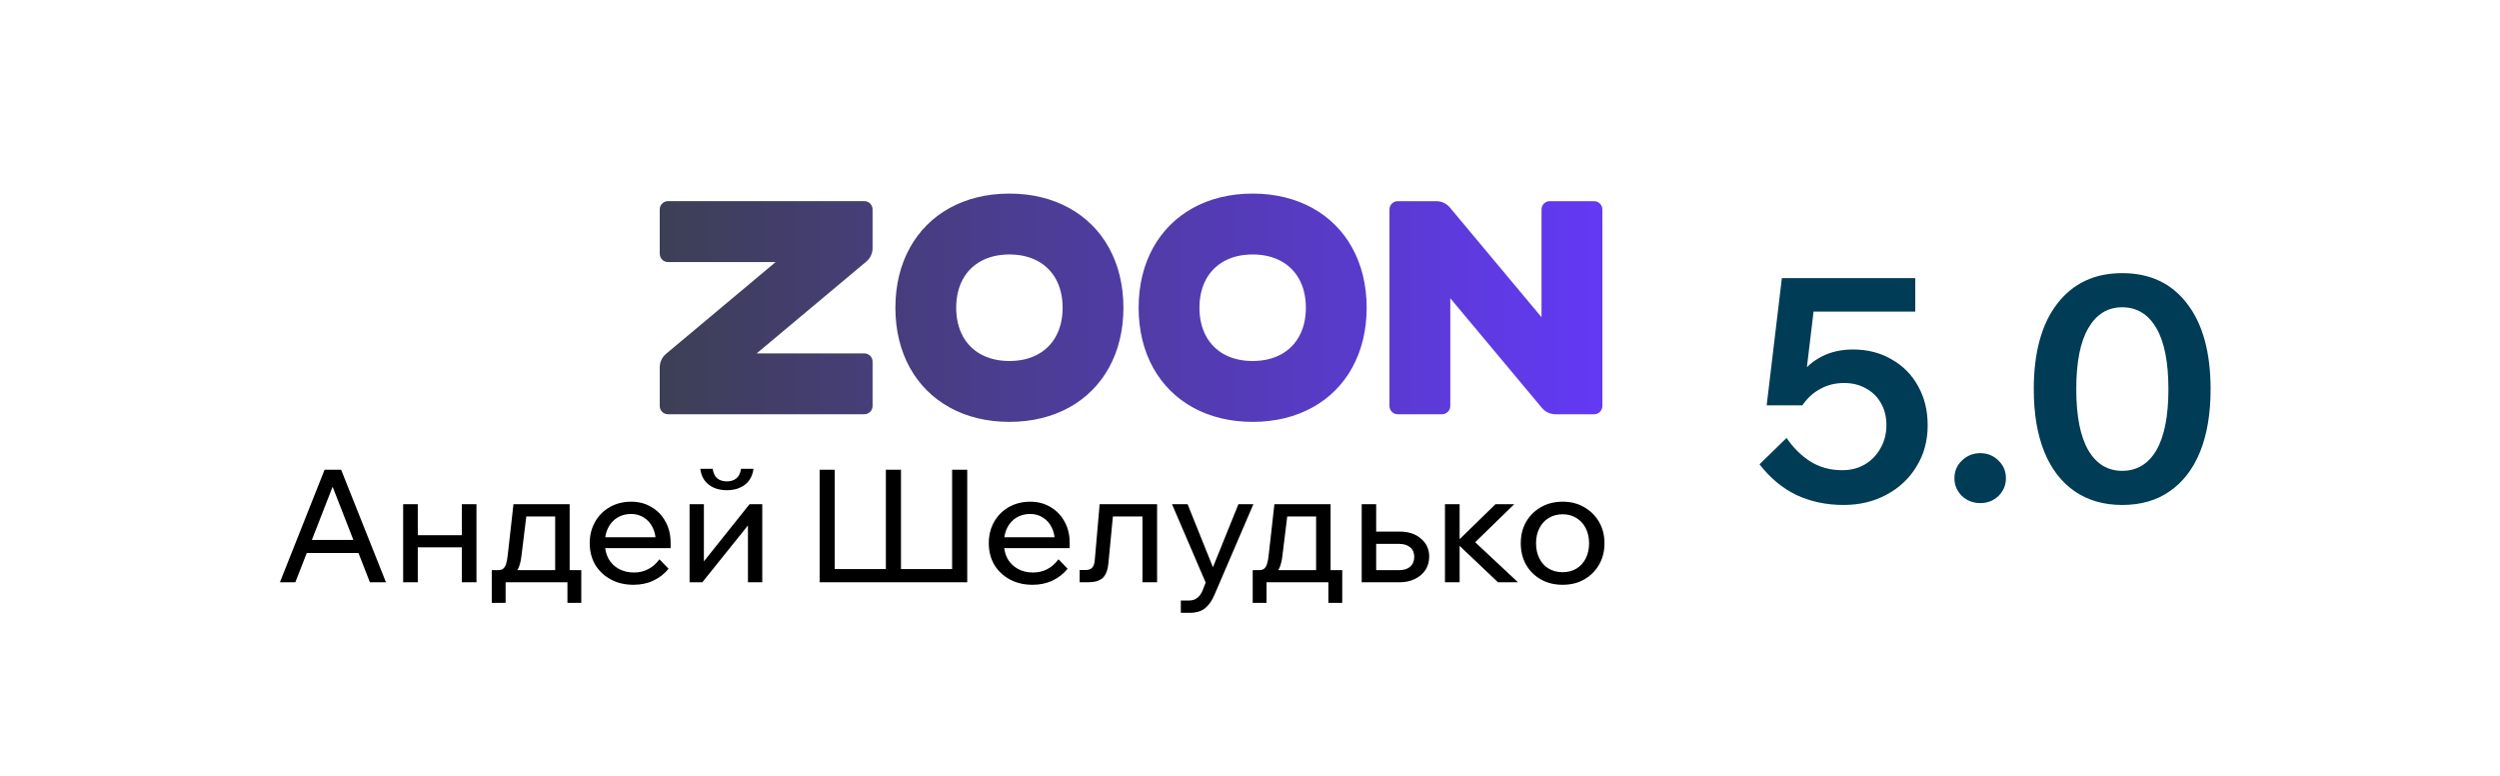
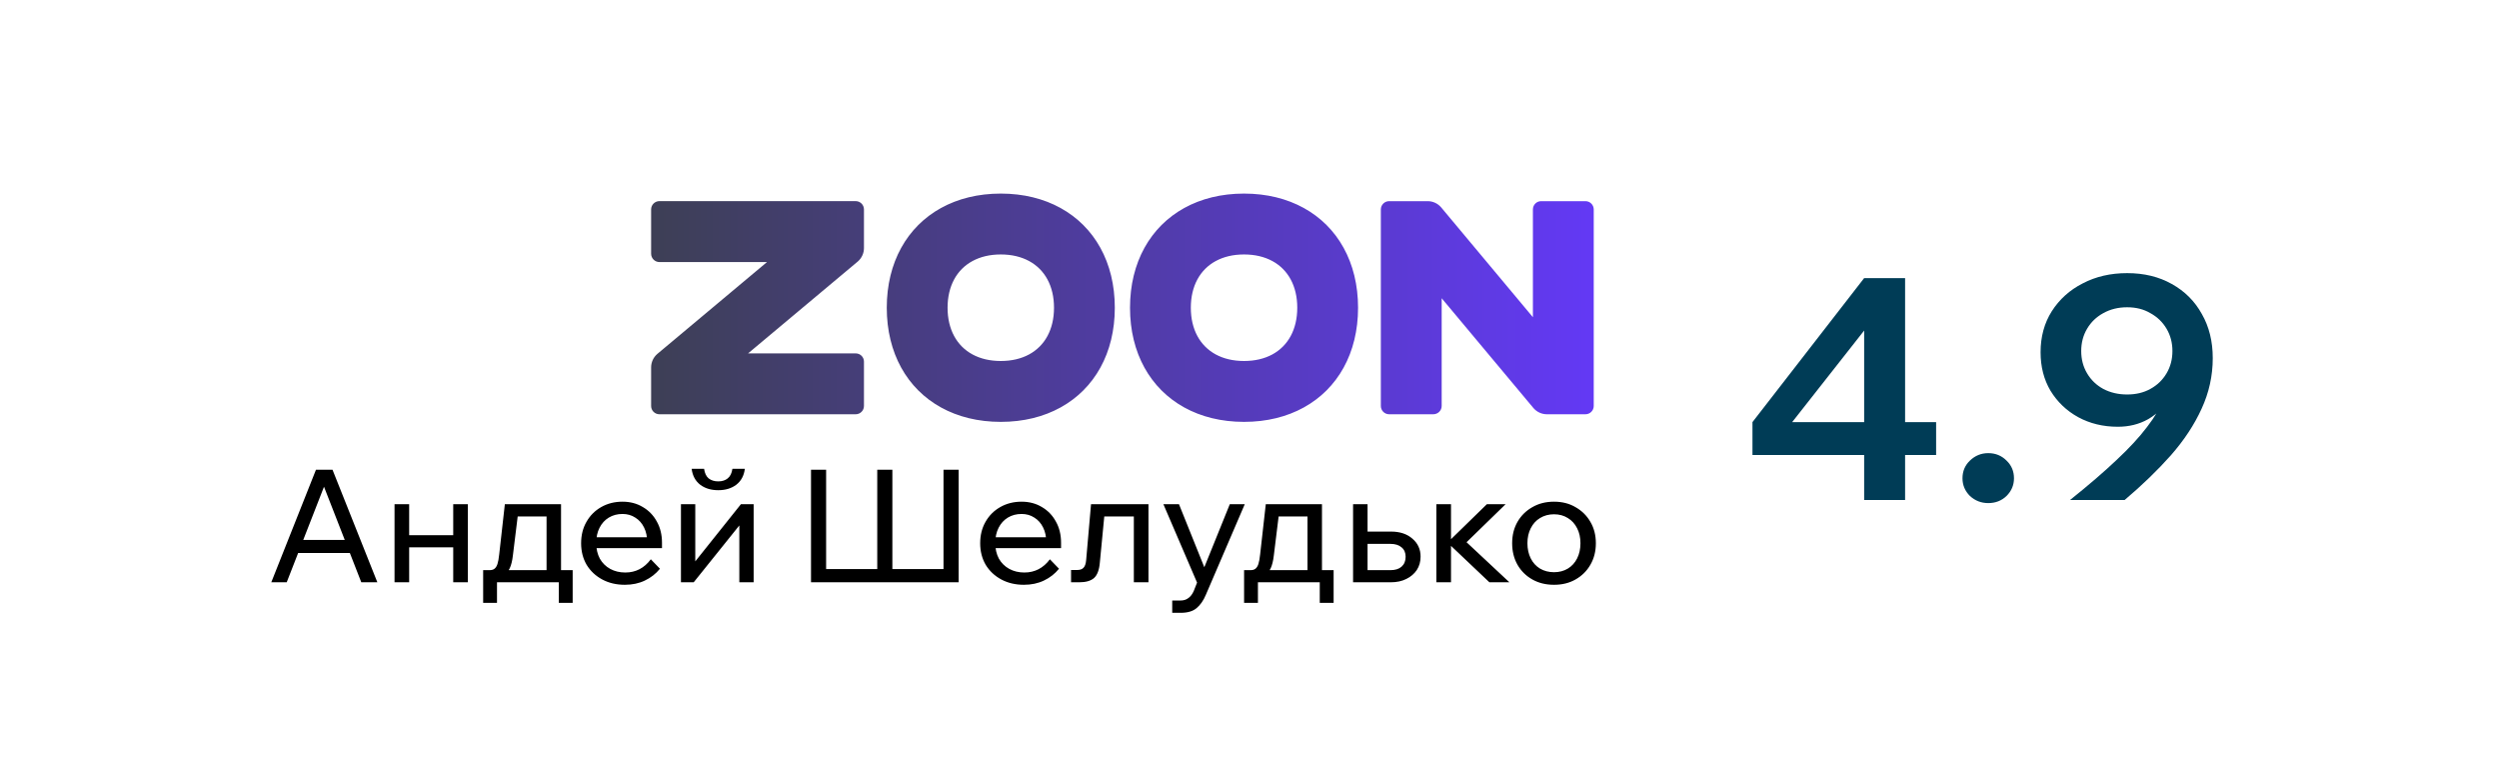
<svg xmlns="http://www.w3.org/2000/svg" width="145" height="45" viewBox="0 0 145 45" fill="none">
-   <path d="M38.76 11.666H50.15C50.415 11.666 50.63 11.881 50.63 12.147V14.388C50.63 14.687 50.5 14.969 50.275 15.165L43.906 20.497H50.15C50.415 20.497 50.63 20.708 50.63 20.974V23.547C50.63 23.812 50.415 24.027 50.15 24.027H38.76C38.495 24.027 38.28 23.812 38.28 23.547V21.309C38.28 21.011 38.409 20.728 38.635 20.532L45.004 15.2H38.76C38.495 15.2 38.28 14.98 38.28 14.715V12.147C38.28 11.881 38.495 11.666 38.76 11.666ZM58.569 11.228C59.886 11.228 61.06 11.524 62.04 12.066C63.02 12.607 63.807 13.394 64.348 14.375C64.889 15.356 65.185 16.531 65.185 17.849C65.185 19.166 64.889 20.341 64.348 21.322C63.807 22.303 63.02 23.09 62.04 23.631C61.06 24.173 59.886 24.469 58.569 24.469C57.252 24.469 56.078 24.173 55.098 23.631C54.118 23.09 53.331 22.303 52.79 21.322C52.249 20.341 51.953 19.166 51.953 17.849C51.953 16.531 52.249 15.356 52.79 14.375C53.331 13.394 54.118 12.607 55.098 12.066C56.078 11.524 57.252 11.228 58.569 11.228ZM58.569 14.759C57.939 14.759 57.386 14.892 56.929 15.14C56.471 15.387 56.109 15.749 55.862 16.207C55.615 16.665 55.481 17.218 55.481 17.849C55.481 18.479 55.615 19.032 55.862 19.49C56.109 19.948 56.471 20.31 56.929 20.558C57.386 20.805 57.939 20.938 58.569 20.938C59.199 20.938 59.752 20.805 60.209 20.558C60.667 20.31 61.029 19.948 61.276 19.49C61.523 19.032 61.657 18.479 61.657 17.849C61.657 17.218 61.523 16.665 61.276 16.207C61.029 15.749 60.667 15.387 60.209 15.14C59.752 14.892 59.199 14.759 58.569 14.759ZM72.683 11.228C74 11.228 75.174 11.524 76.154 12.066C77.135 12.607 77.921 13.394 78.462 14.375C79.003 15.356 79.299 16.531 79.299 17.849C79.299 19.166 79.003 20.341 78.462 21.322C77.921 22.303 77.135 23.09 76.154 23.631C75.174 24.173 74 24.469 72.683 24.469C71.366 24.469 70.192 24.173 69.212 23.631C68.232 23.09 67.446 22.303 66.904 21.322C66.363 20.341 66.067 19.166 66.067 17.849C66.067 16.531 66.363 15.356 66.904 14.375C67.446 13.394 68.232 12.607 69.212 12.066C70.192 11.524 71.366 11.228 72.683 11.228ZM72.683 14.759C72.053 14.759 71.5 14.892 71.043 15.14C70.585 15.387 70.224 15.749 69.976 16.207C69.729 16.665 69.596 17.218 69.596 17.849C69.596 18.479 69.729 19.032 69.976 19.49C70.224 19.948 70.585 20.31 71.043 20.558C71.5 20.805 72.053 20.938 72.683 20.938C73.313 20.938 73.866 20.805 74.324 20.558C74.781 20.31 75.143 19.948 75.39 19.49C75.638 19.032 75.771 18.479 75.771 17.849C75.771 17.218 75.638 16.665 75.39 16.207C75.143 15.749 74.781 15.387 74.324 15.14C73.866 14.892 73.313 14.759 72.683 14.759ZM92.974 12.148V23.547C92.974 23.812 92.759 24.027 92.494 24.027H90.255C89.957 24.027 89.675 23.898 89.479 23.672L84.151 17.299V23.547C84.151 23.812 83.931 24.027 83.666 24.027H81.101C80.836 24.027 80.621 23.812 80.621 23.547V12.148C80.621 11.883 80.836 11.668 81.101 11.668H83.34C83.638 11.668 83.92 11.797 84.116 12.023L89.444 18.398V12.148C89.444 11.883 89.655 11.668 89.92 11.668H92.494C92.759 11.668 92.974 11.883 92.974 12.148Z" fill="url(#paint0_linear_2009_1956)" />
-   <path d="M21.116 32.074H17.465V31.316H21.116V32.074ZM22.395 33.772H21.463L19.135 27.81H19.464L17.136 33.772H16.241L18.834 27.244H19.793L22.395 33.772ZM26.797 33.772V29.244H27.646V33.772H26.797ZM23.392 33.772V29.244H24.241V33.772H23.392ZM23.803 31.745V31.043H27.272V31.745H23.803ZM28.734 33.462V33.069H28.899C29.026 33.069 29.124 33.042 29.191 32.987C29.264 32.932 29.322 32.841 29.364 32.713C29.407 32.579 29.44 32.394 29.465 32.156L29.793 29.244H33.053V33.352H32.213V29.399L32.806 29.956H29.93L30.606 29.399L30.259 32.22C30.223 32.531 30.162 32.777 30.076 32.96C29.997 33.136 29.879 33.264 29.72 33.343C29.562 33.422 29.346 33.462 29.072 33.462H28.734ZM28.534 34.968V33.069H33.728V34.968H32.925V33.234L33.455 33.772H29.017L29.337 33.234V34.968H28.534ZM38.263 32.439L38.792 32.987C38.555 33.279 38.263 33.508 37.916 33.672C37.575 33.836 37.188 33.918 36.756 33.918C36.263 33.918 35.825 33.815 35.441 33.608C35.058 33.401 34.757 33.118 34.538 32.759C34.325 32.394 34.218 31.977 34.218 31.508C34.218 31.039 34.322 30.625 34.529 30.266C34.736 29.901 35.022 29.615 35.387 29.408C35.752 29.201 36.163 29.098 36.619 29.098C37.064 29.098 37.456 29.201 37.797 29.408C38.144 29.609 38.415 29.889 38.61 30.248C38.81 30.601 38.911 31.012 38.911 31.481V31.535H38.053V31.453C38.053 31.125 37.992 30.839 37.87 30.595C37.748 30.346 37.578 30.154 37.359 30.02C37.146 29.88 36.899 29.81 36.619 29.81C36.321 29.81 36.056 29.88 35.825 30.02C35.594 30.16 35.414 30.358 35.286 30.613C35.158 30.863 35.095 31.158 35.095 31.499C35.095 31.84 35.165 32.141 35.305 32.403C35.451 32.658 35.651 32.856 35.907 32.996C36.163 33.136 36.455 33.206 36.784 33.206C37.386 33.206 37.879 32.951 38.263 32.439ZM38.911 31.791H34.848V31.161H38.765L38.911 31.481V31.791ZM40.011 33.772V29.244H40.842V32.658L40.778 32.64L43.49 29.244H44.229V33.772H43.398V30.358L43.471 30.385L40.751 33.772H40.011ZM42.175 28.431C41.755 28.431 41.405 28.325 41.125 28.112C40.845 27.893 40.681 27.585 40.632 27.19H41.353C41.39 27.445 41.478 27.631 41.618 27.747C41.764 27.862 41.95 27.92 42.175 27.92C42.4 27.92 42.583 27.862 42.723 27.747C42.869 27.631 42.96 27.445 42.997 27.19H43.718C43.669 27.585 43.505 27.893 43.225 28.112C42.945 28.325 42.595 28.431 42.175 28.431ZM47.558 33.772V27.244H48.434V33.59L47.941 33.005H51.748L51.401 33.59V27.244H52.278V33.59L51.931 33.005H55.738L55.245 33.59V27.244H56.122V33.772H47.558ZM61.418 32.439L61.947 32.987C61.71 33.279 61.418 33.508 61.071 33.672C60.73 33.836 60.343 33.918 59.911 33.918C59.418 33.918 58.98 33.815 58.596 33.608C58.213 33.401 57.912 33.118 57.693 32.759C57.48 32.394 57.373 31.977 57.373 31.508C57.373 31.039 57.477 30.625 57.683 30.266C57.89 29.901 58.176 29.615 58.542 29.408C58.907 29.201 59.318 29.098 59.774 29.098C60.218 29.098 60.611 29.201 60.952 29.408C61.299 29.609 61.57 29.889 61.764 30.248C61.965 30.601 62.066 31.012 62.066 31.481V31.535H61.208V31.453C61.208 31.125 61.147 30.839 61.025 30.595C60.903 30.346 60.733 30.154 60.514 30.02C60.301 29.88 60.054 29.81 59.774 29.81C59.476 29.81 59.211 29.88 58.98 30.02C58.749 30.16 58.569 30.358 58.441 30.613C58.313 30.863 58.249 31.158 58.249 31.499C58.249 31.84 58.319 32.141 58.459 32.403C58.606 32.658 58.806 32.856 59.062 32.996C59.318 33.136 59.61 33.206 59.938 33.206C60.541 33.206 61.034 32.951 61.418 32.439ZM62.066 31.791H58.003V31.161H61.92L62.066 31.481V31.791ZM62.646 33.772V33.06H62.993C63.163 33.06 63.288 33.018 63.367 32.932C63.452 32.847 63.504 32.698 63.522 32.485L63.805 29.244H67.138V33.772H66.289V29.399L66.891 29.956H63.97L64.627 29.399L64.317 32.631C64.28 33.057 64.167 33.355 63.979 33.526C63.79 33.69 63.507 33.772 63.13 33.772H62.646ZM71.857 29.244H72.725L70.469 34.494C70.329 34.828 70.15 35.087 69.931 35.27C69.718 35.452 69.41 35.544 69.009 35.544H68.516V34.831H68.99C69.179 34.831 69.334 34.783 69.456 34.685C69.584 34.594 69.687 34.457 69.766 34.275L69.958 33.791L68.004 29.244H68.908L70.542 33.307H70.214L71.857 29.244ZM72.886 33.462V33.069H73.051C73.179 33.069 73.276 33.042 73.343 32.987C73.416 32.932 73.474 32.841 73.516 32.713C73.559 32.579 73.593 32.394 73.617 32.156L73.945 29.244H77.205V33.352H76.365V29.399L76.958 29.956H74.082L74.758 29.399L74.411 32.22C74.375 32.531 74.314 32.777 74.229 32.96C74.149 33.136 74.031 33.264 73.873 33.343C73.714 33.422 73.498 33.462 73.224 33.462H72.886ZM72.686 34.968V33.069H77.881V34.968H77.077V33.234L77.607 33.772H73.169L73.489 33.234V34.968H72.686ZM79.01 33.772V29.244H79.85V33.645L79.293 33.069H81.174C81.454 33.069 81.67 33.002 81.822 32.868C81.98 32.728 82.059 32.537 82.059 32.293C82.059 32.056 81.98 31.873 81.822 31.745C81.67 31.612 81.454 31.545 81.174 31.545H79.43V30.832H81.21C81.728 30.832 82.141 30.969 82.452 31.243C82.768 31.511 82.927 31.858 82.927 32.284C82.927 32.576 82.854 32.835 82.708 33.06C82.561 33.279 82.358 33.453 82.096 33.581C81.84 33.708 81.545 33.772 81.21 33.772H79.01ZM86.919 33.772L84.445 31.426H84.536L86.773 29.244H87.86L85.431 31.608L85.257 31.134L88.079 33.772H86.919ZM83.842 33.772V29.244H84.692V33.772H83.842ZM90.669 33.918C90.194 33.918 89.774 33.815 89.409 33.608C89.044 33.401 88.758 33.118 88.551 32.759C88.344 32.394 88.24 31.977 88.24 31.508C88.24 31.039 88.344 30.625 88.551 30.266C88.758 29.907 89.044 29.624 89.409 29.417C89.774 29.204 90.194 29.098 90.669 29.098C91.144 29.098 91.561 29.204 91.92 29.417C92.285 29.624 92.571 29.907 92.778 30.266C92.991 30.625 93.097 31.039 93.097 31.508C93.097 31.977 92.991 32.394 92.778 32.759C92.571 33.118 92.285 33.401 91.92 33.608C91.561 33.815 91.144 33.918 90.669 33.918ZM90.669 33.188C90.973 33.188 91.241 33.118 91.472 32.978C91.704 32.838 91.883 32.64 92.011 32.385C92.139 32.129 92.203 31.837 92.203 31.508C92.203 31.179 92.139 30.89 92.011 30.641C91.883 30.385 91.704 30.187 91.472 30.047C91.241 29.901 90.973 29.828 90.669 29.828C90.365 29.828 90.094 29.901 89.856 30.047C89.625 30.187 89.445 30.385 89.318 30.641C89.19 30.89 89.126 31.179 89.126 31.508C89.126 31.837 89.19 32.129 89.318 32.385C89.445 32.64 89.625 32.838 89.856 32.978C90.094 33.118 90.365 33.188 90.669 33.188Z" fill="black" />
-   <path d="M103.66 25.4C104.056 25.976 104.518 26.432 105.046 26.768C105.586 27.104 106.204 27.272 106.9 27.272C107.392 27.272 107.83 27.158 108.214 26.93C108.598 26.702 108.898 26.39 109.114 25.994C109.342 25.598 109.456 25.154 109.456 24.662C109.456 24.182 109.354 23.762 109.15 23.402C108.946 23.03 108.658 22.742 108.286 22.538C107.914 22.322 107.488 22.214 107.008 22.214C106.492 22.214 106.03 22.328 105.622 22.556C105.214 22.772 104.866 23.09 104.578 23.51L103.768 23.456C103.876 22.832 104.092 22.28 104.416 21.8C104.752 21.32 105.178 20.948 105.694 20.684C106.222 20.408 106.828 20.27 107.512 20.27C108.364 20.27 109.114 20.462 109.762 20.846C110.422 21.218 110.932 21.734 111.292 22.394C111.664 23.054 111.85 23.81 111.85 24.662C111.85 25.562 111.634 26.36 111.202 27.056C110.782 27.752 110.2 28.298 109.456 28.694C108.724 29.09 107.896 29.288 106.972 29.288C105.976 29.288 105.064 29.096 104.236 28.712C103.42 28.316 102.706 27.722 102.094 26.93L103.66 25.4ZM111.13 18.074H104.29L105.37 16.886L104.578 23.51H102.508L103.39 16.13H111.13V18.074ZM116.391 27.74C116.391 28.136 116.247 28.478 115.959 28.766C115.671 29.042 115.317 29.18 114.897 29.18C114.489 29.18 114.135 29.042 113.835 28.766C113.547 28.478 113.403 28.136 113.403 27.74C113.403 27.332 113.547 26.99 113.835 26.714C114.135 26.426 114.489 26.282 114.897 26.282C115.317 26.282 115.671 26.426 115.959 26.714C116.247 26.99 116.391 27.332 116.391 27.74ZM123.136 29.288C122.068 29.288 121.15 29.024 120.382 28.496C119.614 27.968 119.026 27.206 118.618 26.21C118.21 25.202 118.006 23.99 118.006 22.574C118.006 20.438 118.462 18.782 119.374 17.606C120.286 16.43 121.54 15.842 123.136 15.842C124.744 15.842 125.998 16.43 126.898 17.606C127.81 18.782 128.266 20.438 128.266 22.574C128.266 23.99 128.062 25.202 127.654 26.21C127.246 27.206 126.658 27.968 125.89 28.496C125.134 29.024 124.216 29.288 123.136 29.288ZM123.136 27.308C123.988 27.308 124.648 26.912 125.116 26.12C125.584 25.316 125.818 24.134 125.818 22.574C125.818 21.002 125.584 19.82 125.116 19.028C124.648 18.224 123.988 17.822 123.136 17.822C122.296 17.822 121.642 18.224 121.174 19.028C120.706 19.82 120.472 21.002 120.472 22.574C120.472 24.134 120.706 25.316 121.174 26.12C121.642 26.912 122.296 27.308 123.136 27.308Z" fill="#003C56" />
+   <path d="M38.26 11.666H49.65C49.915 11.666 50.13 11.881 50.13 12.147V14.388C50.13 14.687 50 14.969 49.775 15.165L43.406 20.497H49.65C49.915 20.497 50.13 20.708 50.13 20.974V23.547C50.13 23.812 49.915 24.027 49.65 24.027H38.26C37.995 24.027 37.78 23.812 37.78 23.547V21.309C37.78 21.011 37.909 20.728 38.135 20.532L44.504 15.2H38.26C37.995 15.2 37.78 14.98 37.78 14.715V12.147C37.78 11.881 37.995 11.666 38.26 11.666ZM58.069 11.228C59.386 11.228 60.56 11.524 61.54 12.066C62.52 12.607 63.307 13.394 63.848 14.375C64.389 15.356 64.685 16.531 64.685 17.849C64.685 19.166 64.389 20.341 63.848 21.322C63.307 22.303 62.52 23.09 61.54 23.631C60.56 24.173 59.386 24.469 58.069 24.469C56.752 24.469 55.578 24.173 54.598 23.631C53.618 23.09 52.831 22.303 52.29 21.322C51.749 20.341 51.453 19.166 51.453 17.849C51.453 16.531 51.749 15.356 52.29 14.375C52.831 13.394 53.618 12.607 54.598 12.066C55.578 11.524 56.752 11.228 58.069 11.228ZM58.069 14.759C57.439 14.759 56.886 14.892 56.429 15.14C55.971 15.387 55.609 15.749 55.362 16.207C55.115 16.665 54.981 17.218 54.981 17.849C54.981 18.479 55.115 19.032 55.362 19.49C55.609 19.948 55.971 20.31 56.429 20.558C56.886 20.805 57.439 20.938 58.069 20.938C58.699 20.938 59.252 20.805 59.709 20.558C60.167 20.31 60.529 19.948 60.776 19.49C61.023 19.032 61.157 18.479 61.157 17.849C61.157 17.218 61.023 16.665 60.776 16.207C60.529 15.749 60.167 15.387 59.709 15.14C59.252 14.892 58.699 14.759 58.069 14.759ZM72.183 11.228C73.5 11.228 74.674 11.524 75.654 12.066C76.635 12.607 77.421 13.394 77.962 14.375C78.503 15.356 78.799 16.531 78.799 17.849C78.799 19.166 78.503 20.341 77.962 21.322C77.421 22.303 76.635 23.09 75.654 23.631C74.674 24.173 73.5 24.469 72.183 24.469C70.866 24.469 69.692 24.173 68.712 23.631C67.732 23.09 66.946 22.303 66.404 21.322C65.863 20.341 65.567 19.166 65.567 17.849C65.567 16.531 65.863 15.356 66.404 14.375C66.946 13.394 67.732 12.607 68.712 12.066C69.692 11.524 70.866 11.228 72.183 11.228ZM72.183 14.759C71.553 14.759 71 14.892 70.543 15.14C70.085 15.387 69.724 15.749 69.476 16.207C69.229 16.665 69.096 17.218 69.096 17.849C69.096 18.479 69.229 19.032 69.476 19.49C69.724 19.948 70.085 20.31 70.543 20.558C71 20.805 71.553 20.938 72.183 20.938C72.813 20.938 73.366 20.805 73.824 20.558C74.281 20.31 74.643 19.948 74.89 19.49C75.138 19.032 75.271 18.479 75.271 17.849C75.271 17.218 75.138 16.665 74.89 16.207C74.643 15.749 74.281 15.387 73.824 15.14C73.366 14.892 72.813 14.759 72.183 14.759ZM92.474 12.148V23.547C92.474 23.812 92.259 24.027 91.994 24.027H89.755C89.457 24.027 89.175 23.898 88.979 23.672L83.651 17.299V23.547C83.651 23.812 83.431 24.027 83.166 24.027H80.601C80.336 24.027 80.121 23.812 80.121 23.547V12.148C80.121 11.883 80.336 11.668 80.601 11.668H82.84C83.138 11.668 83.42 11.797 83.616 12.023L88.944 18.398V12.148C88.944 11.883 89.155 11.668 89.42 11.668H91.994C92.259 11.668 92.474 11.883 92.474 12.148Z" fill="url(#paint0_linear_2009_1956)" />
+   <path d="M20.616 32.074H16.965V31.316H20.616V32.074ZM21.895 33.772H20.963L18.635 27.81H18.964L16.636 33.772H15.741L18.334 27.244H19.293L21.895 33.772ZM26.297 33.772V29.244H27.146V33.772H26.297ZM22.892 33.772V29.244H23.741V33.772H22.892ZM23.303 31.745V31.043H26.772V31.745H23.303ZM28.234 33.462V33.069H28.399C28.526 33.069 28.624 33.042 28.691 32.987C28.764 32.932 28.822 32.841 28.864 32.713C28.907 32.579 28.94 32.394 28.965 32.156L29.293 29.244H32.553V33.352H31.713V29.399L32.306 29.956H29.43L30.106 29.399L29.759 32.22C29.723 32.531 29.662 32.777 29.576 32.96C29.497 33.136 29.379 33.264 29.22 33.343C29.062 33.422 28.846 33.462 28.572 33.462H28.234ZM28.034 34.968V33.069H33.228V34.968H32.425V33.234L32.955 33.772H28.517L28.837 33.234V34.968H28.034ZM37.763 32.439L38.292 32.987C38.055 33.279 37.763 33.508 37.416 33.672C37.075 33.836 36.688 33.918 36.256 33.918C35.763 33.918 35.325 33.815 34.941 33.608C34.558 33.401 34.257 33.118 34.038 32.759C33.825 32.394 33.718 31.977 33.718 31.508C33.718 31.039 33.822 30.625 34.029 30.266C34.236 29.901 34.522 29.615 34.887 29.408C35.252 29.201 35.663 29.098 36.119 29.098C36.564 29.098 36.956 29.201 37.297 29.408C37.644 29.609 37.915 29.889 38.11 30.248C38.31 30.601 38.411 31.012 38.411 31.481V31.535H37.553V31.453C37.553 31.125 37.492 30.839 37.37 30.595C37.248 30.346 37.078 30.154 36.859 30.02C36.646 29.88 36.399 29.81 36.119 29.81C35.821 29.81 35.556 29.88 35.325 30.02C35.094 30.16 34.914 30.358 34.786 30.613C34.658 30.863 34.595 31.158 34.595 31.499C34.595 31.84 34.665 32.141 34.805 32.403C34.951 32.658 35.151 32.856 35.407 32.996C35.663 33.136 35.955 33.206 36.284 33.206C36.886 33.206 37.379 32.951 37.763 32.439ZM38.411 31.791H34.348V31.161H38.265L38.411 31.481V31.791ZM39.511 33.772V29.244H40.342V32.658L40.278 32.64L42.99 29.244H43.729V33.772H42.898V30.358L42.971 30.385L40.251 33.772H39.511ZM41.675 28.431C41.255 28.431 40.905 28.325 40.625 28.112C40.345 27.893 40.181 27.585 40.132 27.19H40.853C40.89 27.445 40.978 27.631 41.118 27.747C41.264 27.862 41.45 27.92 41.675 27.92C41.9 27.92 42.083 27.862 42.223 27.747C42.369 27.631 42.46 27.445 42.497 27.19H43.218C43.169 27.585 43.005 27.893 42.725 28.112C42.445 28.325 42.095 28.431 41.675 28.431ZM47.058 33.772V27.244H47.934V33.59L47.441 33.005H51.248L50.901 33.59V27.244H51.778V33.59L51.431 33.005H55.238L54.745 33.59V27.244H55.622V33.772H47.058ZM60.918 32.439L61.447 32.987C61.21 33.279 60.918 33.508 60.571 33.672C60.23 33.836 59.843 33.918 59.411 33.918C58.918 33.918 58.48 33.815 58.096 33.608C57.713 33.401 57.412 33.118 57.193 32.759C56.98 32.394 56.873 31.977 56.873 31.508C56.873 31.039 56.977 30.625 57.183 30.266C57.39 29.901 57.676 29.615 58.042 29.408C58.407 29.201 58.818 29.098 59.274 29.098C59.718 29.098 60.111 29.201 60.452 29.408C60.799 29.609 61.07 29.889 61.264 30.248C61.465 30.601 61.566 31.012 61.566 31.481V31.535H60.708V31.453C60.708 31.125 60.647 30.839 60.525 30.595C60.403 30.346 60.233 30.154 60.014 30.02C59.801 29.88 59.554 29.81 59.274 29.81C58.976 29.81 58.711 29.88 58.48 30.02C58.249 30.16 58.069 30.358 57.941 30.613C57.813 30.863 57.749 31.158 57.749 31.499C57.749 31.84 57.819 32.141 57.959 32.403C58.106 32.658 58.306 32.856 58.562 32.996C58.818 33.136 59.11 33.206 59.438 33.206C60.041 33.206 60.534 32.951 60.918 32.439ZM61.566 31.791H57.503V31.161H61.42L61.566 31.481V31.791ZM62.146 33.772V33.06H62.493C62.663 33.06 62.788 33.018 62.867 32.932C62.952 32.847 63.004 32.698 63.022 32.485L63.305 29.244H66.638V33.772H65.789V29.399L66.391 29.956H63.47L64.127 29.399L63.816 32.631C63.78 33.057 63.667 33.355 63.479 33.526C63.29 33.69 63.007 33.772 62.63 33.772H62.146ZM71.357 29.244H72.225L69.969 34.494C69.829 34.828 69.65 35.087 69.431 35.27C69.218 35.452 68.91 35.544 68.509 35.544H68.016V34.831H68.49C68.679 34.831 68.834 34.783 68.956 34.685C69.084 34.594 69.187 34.457 69.266 34.275L69.458 33.791L67.504 29.244H68.408L70.042 33.307H69.714L71.357 29.244ZM72.386 33.462V33.069H72.551C72.679 33.069 72.776 33.042 72.843 32.987C72.916 32.932 72.974 32.841 73.016 32.713C73.059 32.579 73.093 32.394 73.117 32.156L73.445 29.244H76.705V33.352H75.865V29.399L76.458 29.956H73.582L74.258 29.399L73.911 32.22C73.875 32.531 73.814 32.777 73.729 32.96C73.649 33.136 73.531 33.264 73.373 33.343C73.214 33.422 72.998 33.462 72.724 33.462H72.386ZM72.186 34.968V33.069H77.381V34.968H76.577V33.234L77.107 33.772H72.669L72.989 33.234V34.968H72.186ZM78.51 33.772V29.244H79.35V33.645L78.793 33.069H80.674C80.954 33.069 81.17 33.002 81.322 32.868C81.48 32.728 81.559 32.537 81.559 32.293C81.559 32.056 81.48 31.873 81.322 31.745C81.17 31.612 80.954 31.545 80.674 31.545H78.93V30.832H80.71C81.228 30.832 81.641 30.969 81.952 31.243C82.268 31.511 82.427 31.858 82.427 32.284C82.427 32.576 82.354 32.835 82.208 33.06C82.061 33.279 81.858 33.453 81.596 33.581C81.34 33.708 81.045 33.772 80.71 33.772H78.51ZM86.419 33.772L83.945 31.426H84.036L86.273 29.244H87.36L84.931 31.608L84.757 31.134L87.579 33.772H86.419ZM83.342 33.772V29.244H84.192V33.772H83.342ZM90.169 33.918C89.694 33.918 89.274 33.815 88.909 33.608C88.544 33.401 88.258 33.118 88.051 32.759C87.844 32.394 87.74 31.977 87.74 31.508C87.74 31.039 87.844 30.625 88.051 30.266C88.258 29.907 88.544 29.624 88.909 29.417C89.274 29.204 89.694 29.098 90.169 29.098C90.644 29.098 91.061 29.204 91.42 29.417C91.785 29.624 92.071 29.907 92.278 30.266C92.491 30.625 92.597 31.039 92.597 31.508C92.597 31.977 92.491 32.394 92.278 32.759C92.071 33.118 91.785 33.401 91.42 33.608C91.061 33.815 90.644 33.918 90.169 33.918ZM90.169 33.188C90.473 33.188 90.741 33.118 90.972 32.978C91.204 32.838 91.383 32.64 91.511 32.385C91.639 32.129 91.703 31.837 91.703 31.508C91.703 31.179 91.639 30.89 91.511 30.641C91.383 30.385 91.204 30.187 90.972 30.047C90.741 29.901 90.473 29.828 90.169 29.828C89.865 29.828 89.594 29.901 89.356 30.047C89.125 30.187 88.945 30.385 88.818 30.641C88.69 30.89 88.626 31.179 88.626 31.508C88.626 31.837 88.69 32.129 88.818 32.385C88.945 32.64 89.125 32.838 89.356 32.978C89.594 33.118 89.865 33.188 90.169 33.188Z" fill="black" />
+   <path d="M110.54 29H108.164V26.39H101.684V24.482L108.164 16.13H110.54V24.482H112.34V26.39H110.54V29ZM108.164 19.172L103.988 24.482H108.164V19.172ZM116.858 27.74C116.858 28.136 116.714 28.478 116.426 28.766C116.138 29.042 115.784 29.18 115.364 29.18C114.956 29.18 114.602 29.042 114.302 28.766C114.014 28.478 113.87 28.136 113.87 27.74C113.87 27.332 114.014 26.99 114.302 26.714C114.602 26.426 114.956 26.282 115.364 26.282C115.784 26.282 116.138 26.426 116.426 26.714C116.714 26.99 116.858 27.332 116.858 27.74ZM123.423 15.842C124.407 15.842 125.271 16.052 126.015 16.472C126.771 16.892 127.353 17.474 127.761 18.218C128.181 18.95 128.391 19.802 128.391 20.774C128.391 21.794 128.175 22.772 127.743 23.708C127.323 24.632 126.729 25.532 125.961 26.408C125.193 27.272 124.299 28.136 123.279 29H120.111C121.191 28.136 122.091 27.362 122.811 26.678C123.543 25.994 124.131 25.358 124.575 24.77C125.031 24.182 125.367 23.612 125.583 23.06L125.871 23.15C125.559 23.63 125.145 24.02 124.629 24.32C124.113 24.608 123.531 24.752 122.883 24.752C122.031 24.752 121.263 24.566 120.579 24.194C119.907 23.822 119.373 23.312 118.977 22.664C118.593 22.016 118.401 21.272 118.401 20.432C118.401 19.532 118.617 18.74 119.049 18.056C119.493 17.36 120.093 16.82 120.849 16.436C121.605 16.04 122.463 15.842 123.423 15.842ZM123.423 17.822C122.907 17.822 122.445 17.936 122.037 18.164C121.641 18.38 121.329 18.68 121.101 19.064C120.873 19.448 120.759 19.88 120.759 20.36C120.759 20.84 120.873 21.272 121.101 21.656C121.329 22.04 121.641 22.34 122.037 22.556C122.445 22.772 122.907 22.88 123.423 22.88C123.939 22.88 124.389 22.772 124.773 22.556C125.169 22.34 125.481 22.04 125.709 21.656C125.937 21.272 126.051 20.84 126.051 20.36C126.051 19.88 125.937 19.448 125.709 19.064C125.481 18.68 125.169 18.38 124.773 18.164C124.389 17.936 123.939 17.822 123.423 17.822Z" fill="#003C56" />
  <defs>
-     <linearGradient id="paint0_linear_2009_1956" x1="92.972" y1="24.911" x2="38.28" y2="24.911" gradientUnits="userSpaceOnUse">
+     <linearGradient id="paint0_linear_2009_1956" x1="92.472" y1="24.911" x2="37.78" y2="24.911" gradientUnits="userSpaceOnUse">
      <stop stop-color="#6339F5" />
      <stop offset="1" stop-color="#3D3F55" />
    </linearGradient>
  </defs>
</svg>
